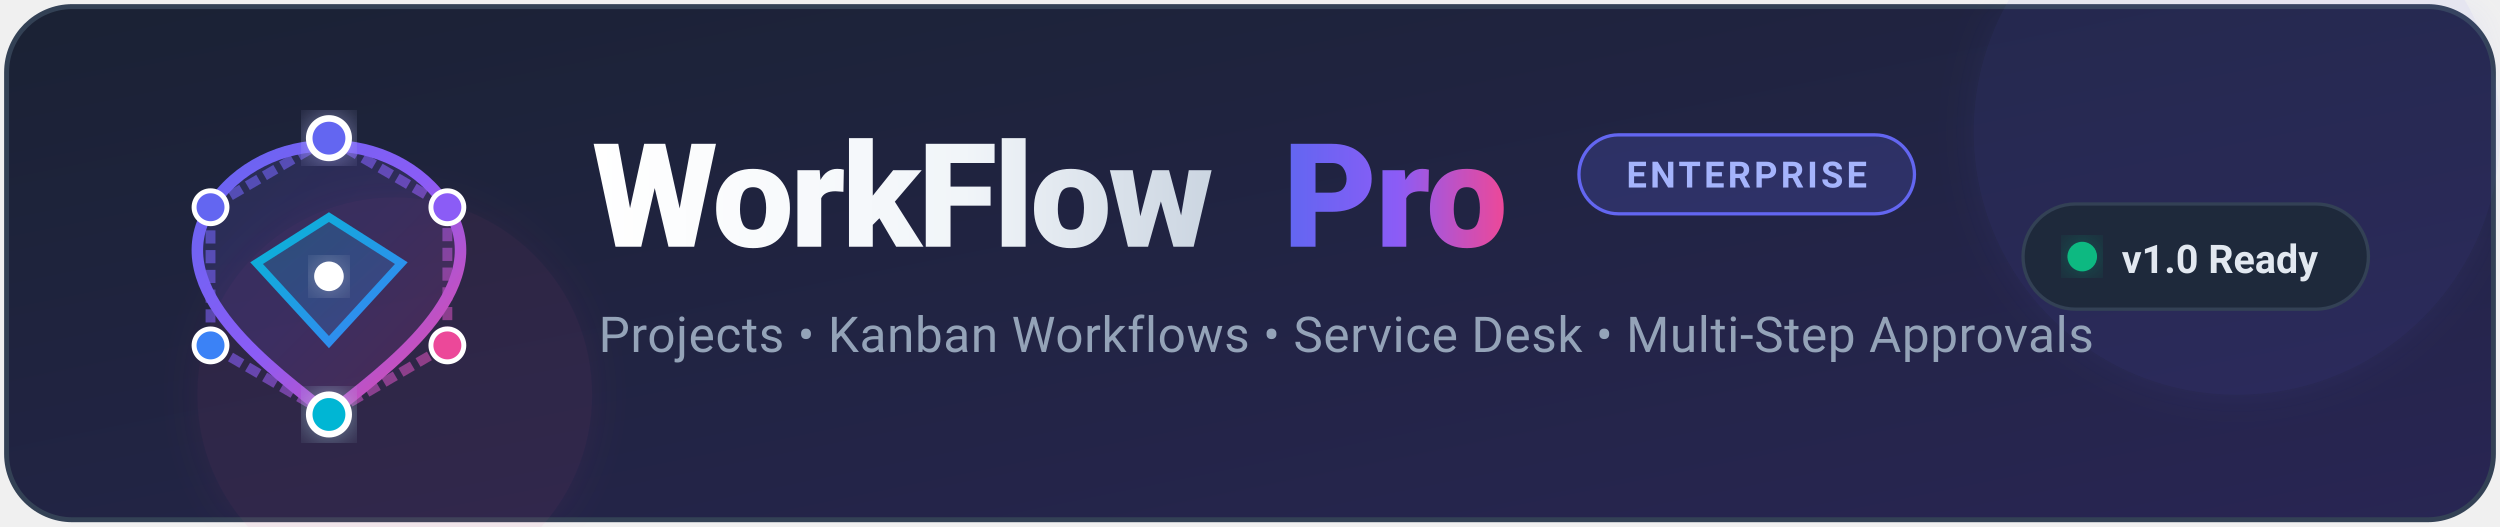
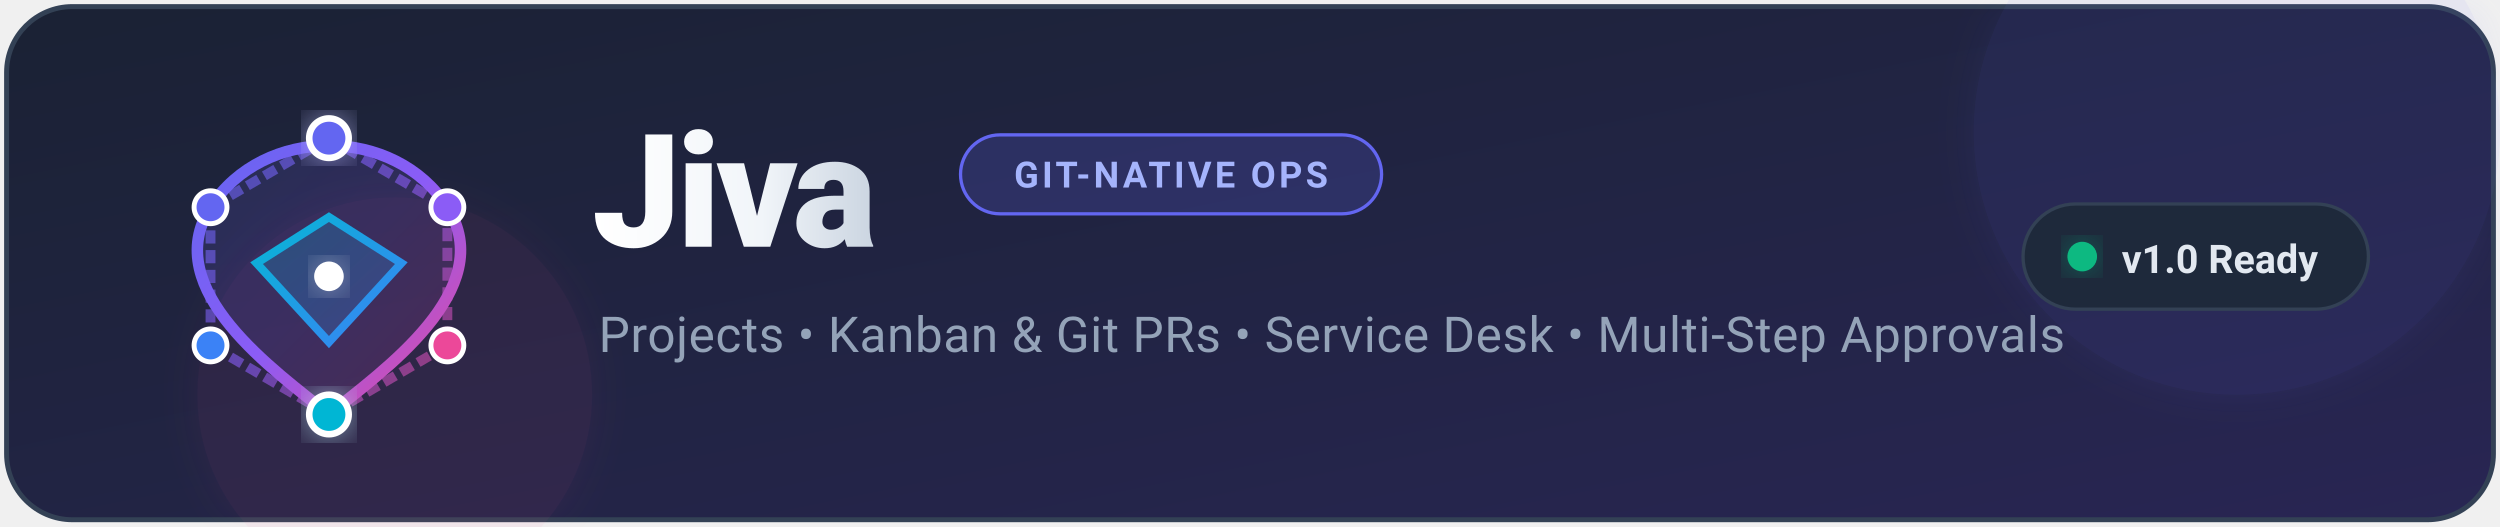
<svg xmlns="http://www.w3.org/2000/svg" viewBox="0 0 760 160" width="100%" height="160" fill="none">
  <defs>
    <linearGradient id="bgGrad" x1="0%" y1="0%" x2="100%" y2="100%">
      <stop offset="0%" stop-color="#0F172A" stop-opacity="0.95" />
      <stop offset="100%" stop-color="#1E1B4B" stop-opacity="0.95" />
    </linearGradient>
    <linearGradient id="brandGrad" x1="0%" y1="0%" x2="100%" y2="100%">
      <stop offset="0%" stop-color="#6366F1" />
      <stop offset="50%" stop-color="#8B5CF6" />
      <stop offset="100%" stop-color="#EC4899" />
    </linearGradient>
    <linearGradient id="cyanGrad" x1="0%" y1="0%" x2="100%" y2="100%">
      <stop offset="0%" stop-color="#06B6D4" />
      <stop offset="100%" stop-color="#3B82F6" />
    </linearGradient>
    <linearGradient id="textGrad" x1="0%" y1="0%" x2="100%" y2="0%">
      <stop offset="0%" stop-color="#FFFFFF" />
      <stop offset="60%" stop-color="#F1F5F9" />
      <stop offset="100%" stop-color="#CBD5E1" />
    </linearGradient>
    <linearGradient id="proGrad" x1="0%" y1="0%" x2="100%" y2="0%">
      <stop offset="0%" stop-color="#6366F1" />
      <stop offset="50%" stop-color="#8B5CF6" />
      <stop offset="100%" stop-color="#EC4899" />
    </linearGradient>
    <filter id="glow" x="-20%" y="-20%" width="140%" height="140%">
      <feGaussianBlur stdDeviation="6" result="blur" />
      <feComposite in="SourceGraphic" in2="blur" operator="over" />
    </filter>
  </defs>
  <rect x="2" y="2" width="756" height="156" rx="20" fill="url(#bgGrad)" stroke="#334155" stroke-width="1.5" />
  <circle cx="680" cy="40" r="80" fill="#6366F1" opacity="0.08" filter="url(#glow)" />
  <circle cx="120" cy="120" r="60" fill="#EC4899" opacity="0.07" filter="url(#glow)" />
  <g transform="translate(48, 28)">
    <path d="M 52 14 L 88 35 L 88 77 L 52 98 L 16 77 L 16 35 Z" fill="none" stroke="url(#brandGrad)" stroke-width="3" stroke-dasharray="4 2" opacity="0.6" />
    <path d="M 16 35 C 32 10, 72 10, 88 35 C 104 60, 68 85, 52 98 C 36 85, 0 60, 16 35 Z" fill="url(#brandGrad)" fill-opacity="0.15" stroke="url(#brandGrad)" stroke-width="3.5" stroke-linejoin="round" />
    <path d="M 30 52 L 52 38 L 74 52 L 52 76 Z" fill="url(#cyanGrad)" fill-opacity="0.25" stroke="url(#cyanGrad)" stroke-width="2.5" />
    <circle cx="52" cy="14" r="6" fill="#6366F1" stroke="#FFFFFF" stroke-width="2" filter="url(#glow)" />
    <circle cx="88" cy="35" r="5" fill="#8B5CF6" stroke="#FFFFFF" stroke-width="1.5" />
    <circle cx="88" cy="77" r="5" fill="#EC4899" stroke="#FFFFFF" stroke-width="1.5" />
    <circle cx="52" cy="98" r="6" fill="#06B6D4" stroke="#FFFFFF" stroke-width="2" filter="url(#glow)" />
    <circle cx="16" cy="77" r="5" fill="#3B82F6" stroke="#FFFFFF" stroke-width="1.5" />
    <circle cx="16" cy="35" r="5" fill="#6366F1" stroke="#FFFFFF" stroke-width="1.5" />
    <circle cx="52" cy="56" r="4.5" fill="#FFFFFF" filter="url(#glow)" />
  </g>
  <g transform="translate(180, 75)">
-     <text x="0" y="0" font-family="-apple-system, BlinkMacSystemFont, 'Segoe UI', Roboto, Helvetica, Arial, sans-serif" font-weight="800" font-size="44" letter-spacing="-1" fill="url(#textGrad)">
-       WorkFlow
+     <text x="0" y="0" font-family="-apple-system, BlinkMacSystemFont, 'Segoe UI', Roboto, Helvetica, Arial, sans-serif" font-weight="800" font-size="48" letter-spacing="-1.2" fill="url(#textGrad)">
+       Jiva
    </text>
-     <text x="210" y="0" font-family="-apple-system, BlinkMacSystemFont, 'Segoe UI', Roboto, Helvetica, Arial, sans-serif" font-weight="900" font-size="44" letter-spacing="-0.5" fill="url(#proGrad)">
-       Pro
-     </text>
-     <rect x="300" y="-34" width="102" height="24" rx="12" fill="#6366F1" fill-opacity="0.2" stroke="#6366F1" stroke-width="1" />
-     <text x="351" y="-18" font-family="-apple-system, BlinkMacSystemFont, 'Segoe UI', Roboto, sans-serif" font-weight="700" font-size="11" letter-spacing="1" fill="#A5B4FC" text-anchor="middle">
-       ENTERPRISE
+     <rect x="112" y="-34" width="128" height="24" rx="12" fill="#6366F1" fill-opacity="0.2" stroke="#6366F1" stroke-width="1" />
+     <text x="176" y="-18" font-family="-apple-system, BlinkMacSystemFont, 'Segoe UI', Roboto, sans-serif" font-weight="700" font-size="11" letter-spacing="1" fill="#A5B4FC" text-anchor="middle">
+       GIT-NATIVE OPS
    </text>
    <text x="2" y="32" font-family="-apple-system, BlinkMacSystemFont, 'Segoe UI', Roboto, Helvetica, Arial, sans-serif" font-weight="400" font-size="15" fill="#94A3B8" letter-spacing="0.2">
-       Projects • Kanban Workflows • Service Desk • Multi-Step Approvals
+       Projects • Kanban &amp; Git PRs • Service Desk • Multi-Step Approvals
    </text>
  </g>
  <g transform="translate(615, 62)">
    <rect x="0" y="0" width="105" height="32" rx="16" fill="#1E293B" stroke="#334155" stroke-width="1" />
    <circle cx="18" cy="16" r="4.5" fill="#10B981" filter="url(#glow)" />
    <text x="30" y="21" font-family="-apple-system, BlinkMacSystemFont, 'Segoe UI', Roboto, sans-serif" font-weight="600" font-size="12" fill="#E2E8F0">
      v1.0 Ready
    </text>
  </g>
</svg>
